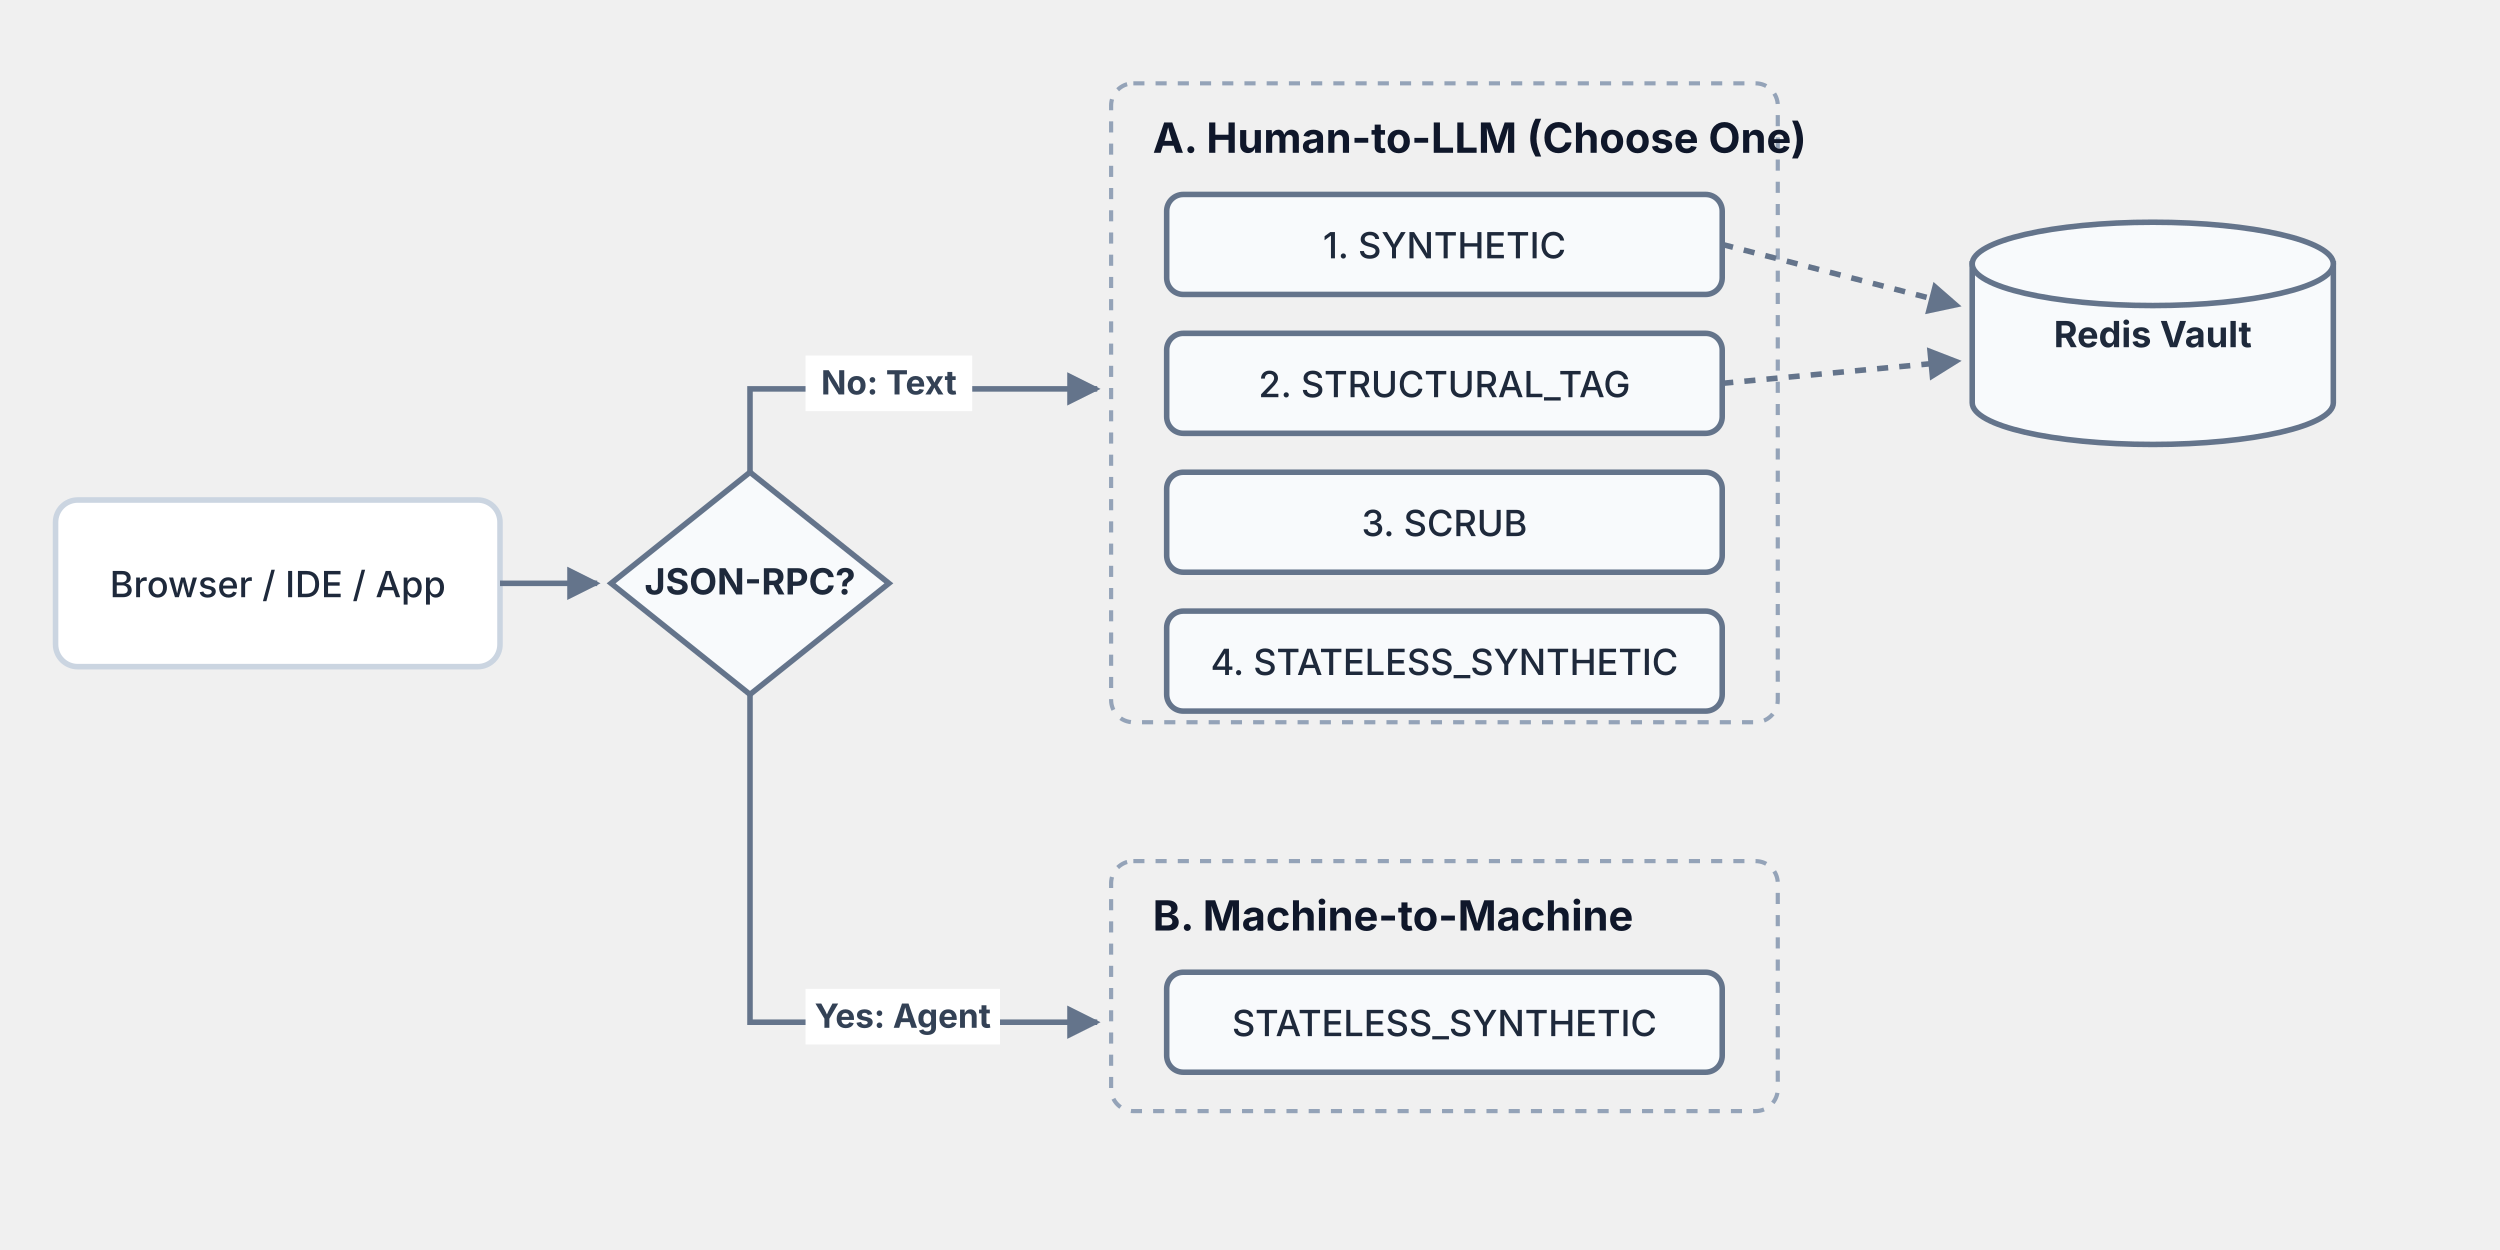
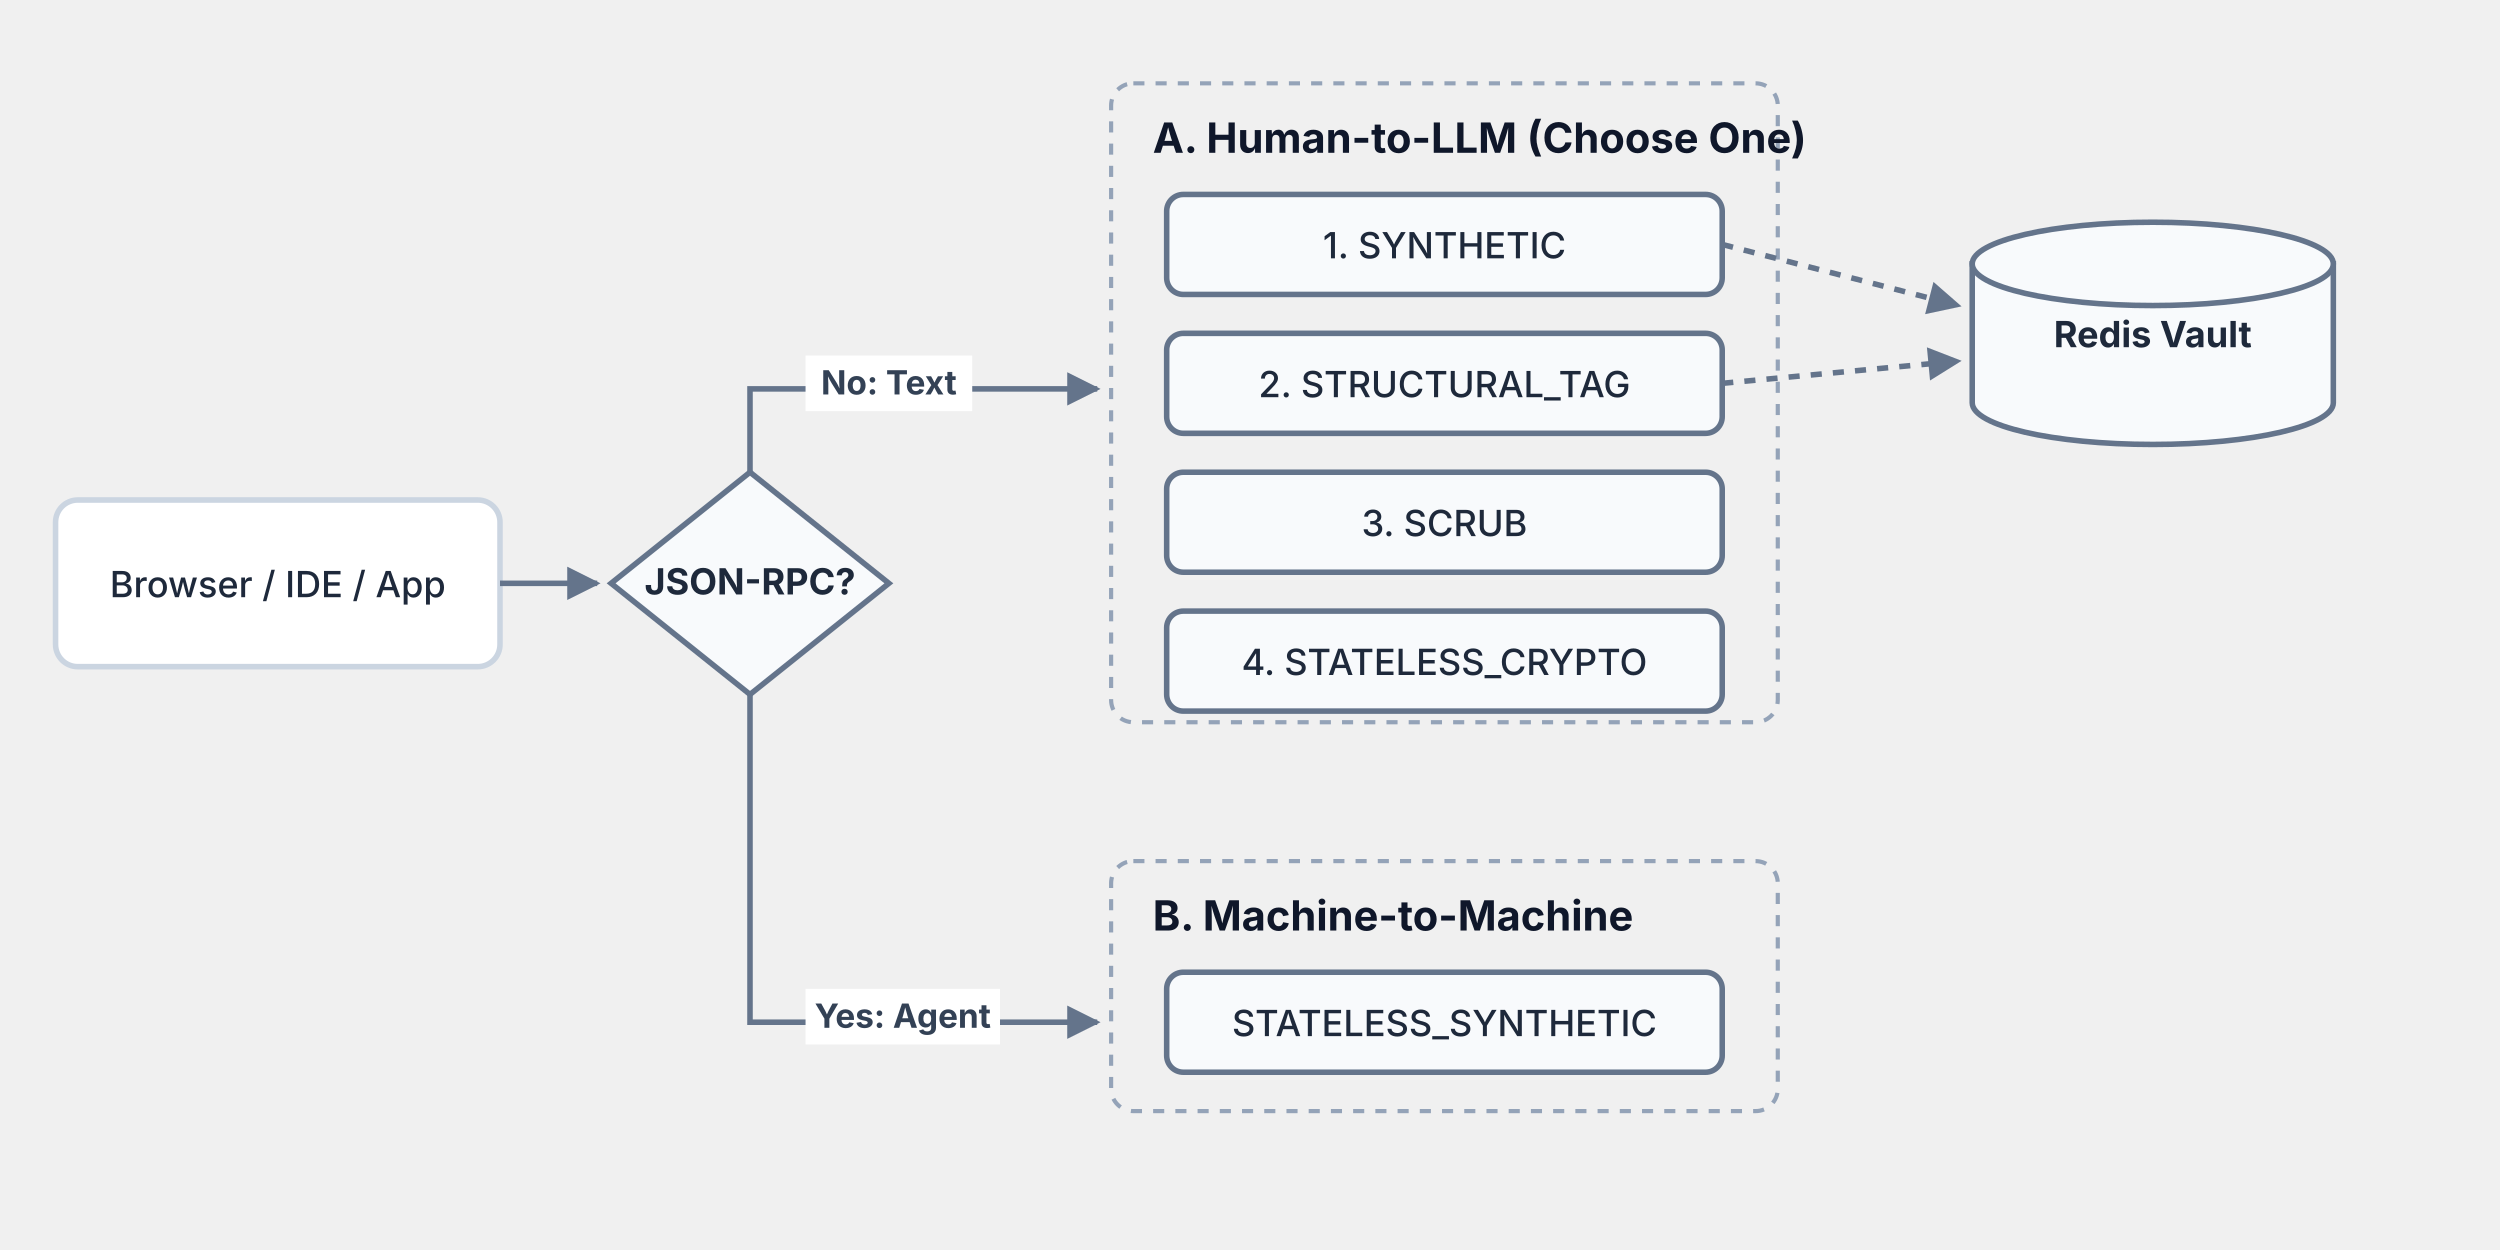
<svg xmlns="http://www.w3.org/2000/svg" width="900" height="450" viewBox="0 0 900 450">
  <defs>
    <style>
      .text { font-family: system-ui, -apple-system, sans-serif; font-size: 13px; font-weight: 500; fill: #1e293b; }
      .title { font-family: system-ui, -apple-system, sans-serif; font-size: 15px; font-weight: 700; fill: #0f172a; }
      .subgraph-box { fill: transparent; stroke: #94a3b8; stroke-width: 1.5; stroke-dasharray: 4 4; rx: 8; }
      .app-node { fill: #ffffff; stroke: #cbd5e1; stroke-width: 2; rx: 8; }
      .router-node { fill: #f8fafc; stroke: #64748b; stroke-width: 2; }
      .vault-node { fill: #f8fafc; stroke: #64748b; stroke-width: 2; }
      .arrow-line { stroke: #64748b; stroke-width: 2; fill: none; }
      .arrow-head { fill: #64748b; }
      .arrow-dashed { stroke: #64748b; stroke-width: 2; fill: none; stroke-dasharray: 4 4; }
      .label-text { font-family: system-ui, -apple-system, sans-serif; font-size: 12px; fill: #334155; font-weight: 700; }
      .label-bg { fill: #ffffff; }

      @media (prefers-color-scheme: dark) {
        .text { fill: #f8fafc; }
        .title { fill: #f1f5f9; }
        .subgraph-box { stroke: #475569; }
        .app-node { fill: #0f172a; stroke: #334155; }
        .router-node { fill: #0f172a; stroke: #475569; }
        .vault-node { fill: #0f172a; stroke: #475569; }
        .label-text { fill: #cbd5e1; }
        .label-bg { fill: #0d1117; } /* Match github dark bg */
      }
    </style>
    <marker id="arrow" viewBox="0 0 10 10" refX="9" refY="5" markerWidth="6" markerHeight="6" orient="auto-start-reverse">
      <path d="M 0 0 L 10 5 L 0 10 z" class="arrow-head" />
    </marker>
  </defs>
  <rect x="20" y="180" width="160" height="60" class="app-node" />
  <text x="100" y="215" text-anchor="middle" class="text">Browser / IDE / App</text>
  <polygon points="270,170 320,210 270,250 220,210" class="router-node" />
  <text x="270" y="214" text-anchor="middle" class="text" style="font-weight:700;">JSON-RPC?</text>
  <rect x="400" y="30" width="240" height="230" class="subgraph-box" />
  <text x="415" y="55" class="title">A. Human-to-LLM (Choose One)</text>
  <rect x="420" y="70" width="200" height="36" class="router-node" rx="6" />
  <text x="520" y="93" text-anchor="middle" class="text">1. SYNTHETIC</text>
  <rect x="420" y="120" width="200" height="36" class="router-node" rx="6" />
  <text x="520" y="143" text-anchor="middle" class="text">2. STRUCTURAL_TAG</text>
  <rect x="420" y="170" width="200" height="36" class="router-node" rx="6" />
  <text x="520" y="193" text-anchor="middle" class="text">3. SCRUB</text>
  <rect x="420" y="220" width="200" height="36" class="router-node" rx="6" />
-   <text x="520" y="243" text-anchor="middle" class="text">4. STATELESS_SYNTHETIC</text>
+   <text x="520" y="243" text-anchor="middle" class="text">4. STATELESS_CRYPTO</text>
  <rect x="400" y="310" width="240" height="90" class="subgraph-box" />
  <text x="415" y="335" class="title">B. Machine-to-Machine</text>
  <rect x="420" y="350" width="200" height="36" class="router-node" rx="6" />
  <text x="520" y="373" text-anchor="middle" class="text">STATELESS_SYNTHETIC</text>
  <g class="vault-node" transform="translate(710, 80)">
    <path d="M 0 15 L 0 65 A 65 15 0 0 0 130 65 L 130 15 Z" />
    <ellipse cx="65" cy="15" rx="65" ry="15" />
  </g>
  <text x="775" y="125" text-anchor="middle" class="text" style="font-weight:700;">Redis Vault</text>
  <path d="M 180 210 L 215 210" class="arrow-line" marker-end="url(#arrow)" />
  <path d="M 270 170 L 270 140 L 395 140" class="arrow-line" marker-end="url(#arrow)" />
  <rect x="290" y="128" width="60" height="20" class="label-bg" />
  <text x="320" y="142" text-anchor="middle" class="label-text">No: Text</text>
  <path d="M 270 250 L 270 368 L 395 368" class="arrow-line" marker-end="url(#arrow)" />
  <rect x="290" y="356" width="70" height="20" class="label-bg" />
  <text x="325" y="370" text-anchor="middle" class="label-text">Yes: Agent</text>
  <path d="M 620 88 L 705 110" class="arrow-dashed" marker-end="url(#arrow)" />
  <path d="M 620 138 L 705 130" class="arrow-dashed" marker-end="url(#arrow)" />
</svg>
